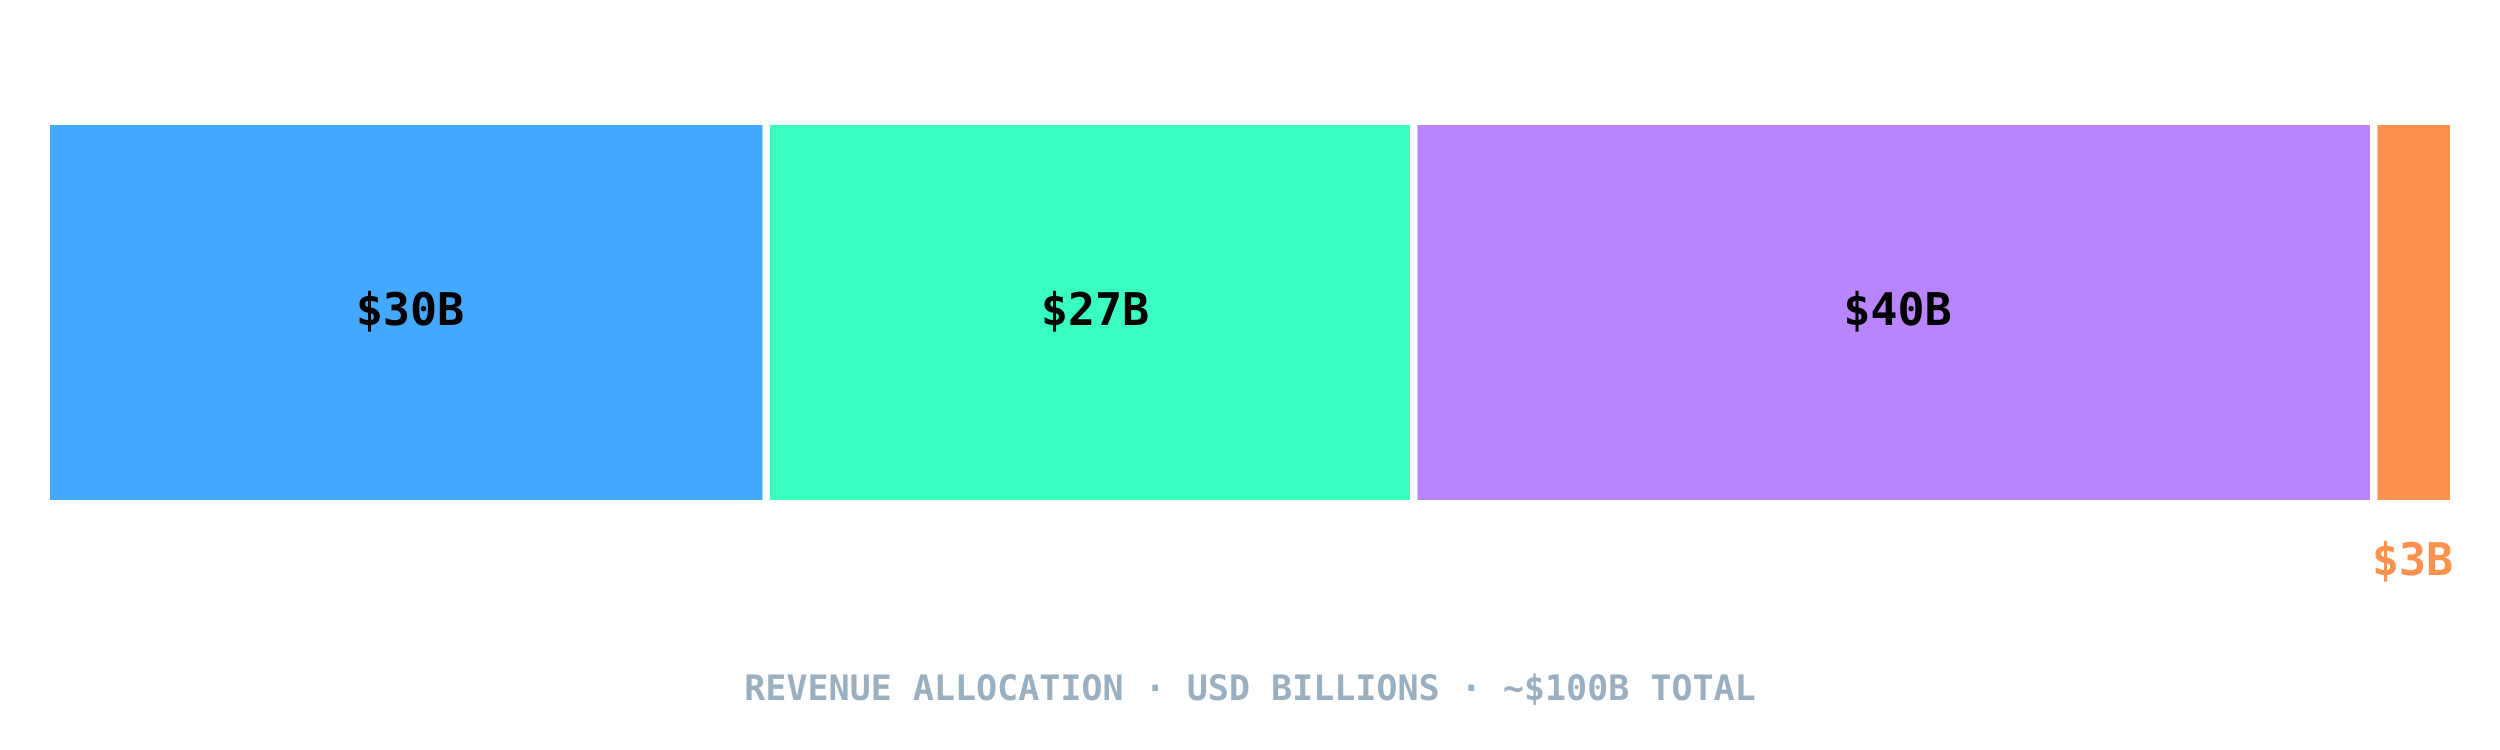
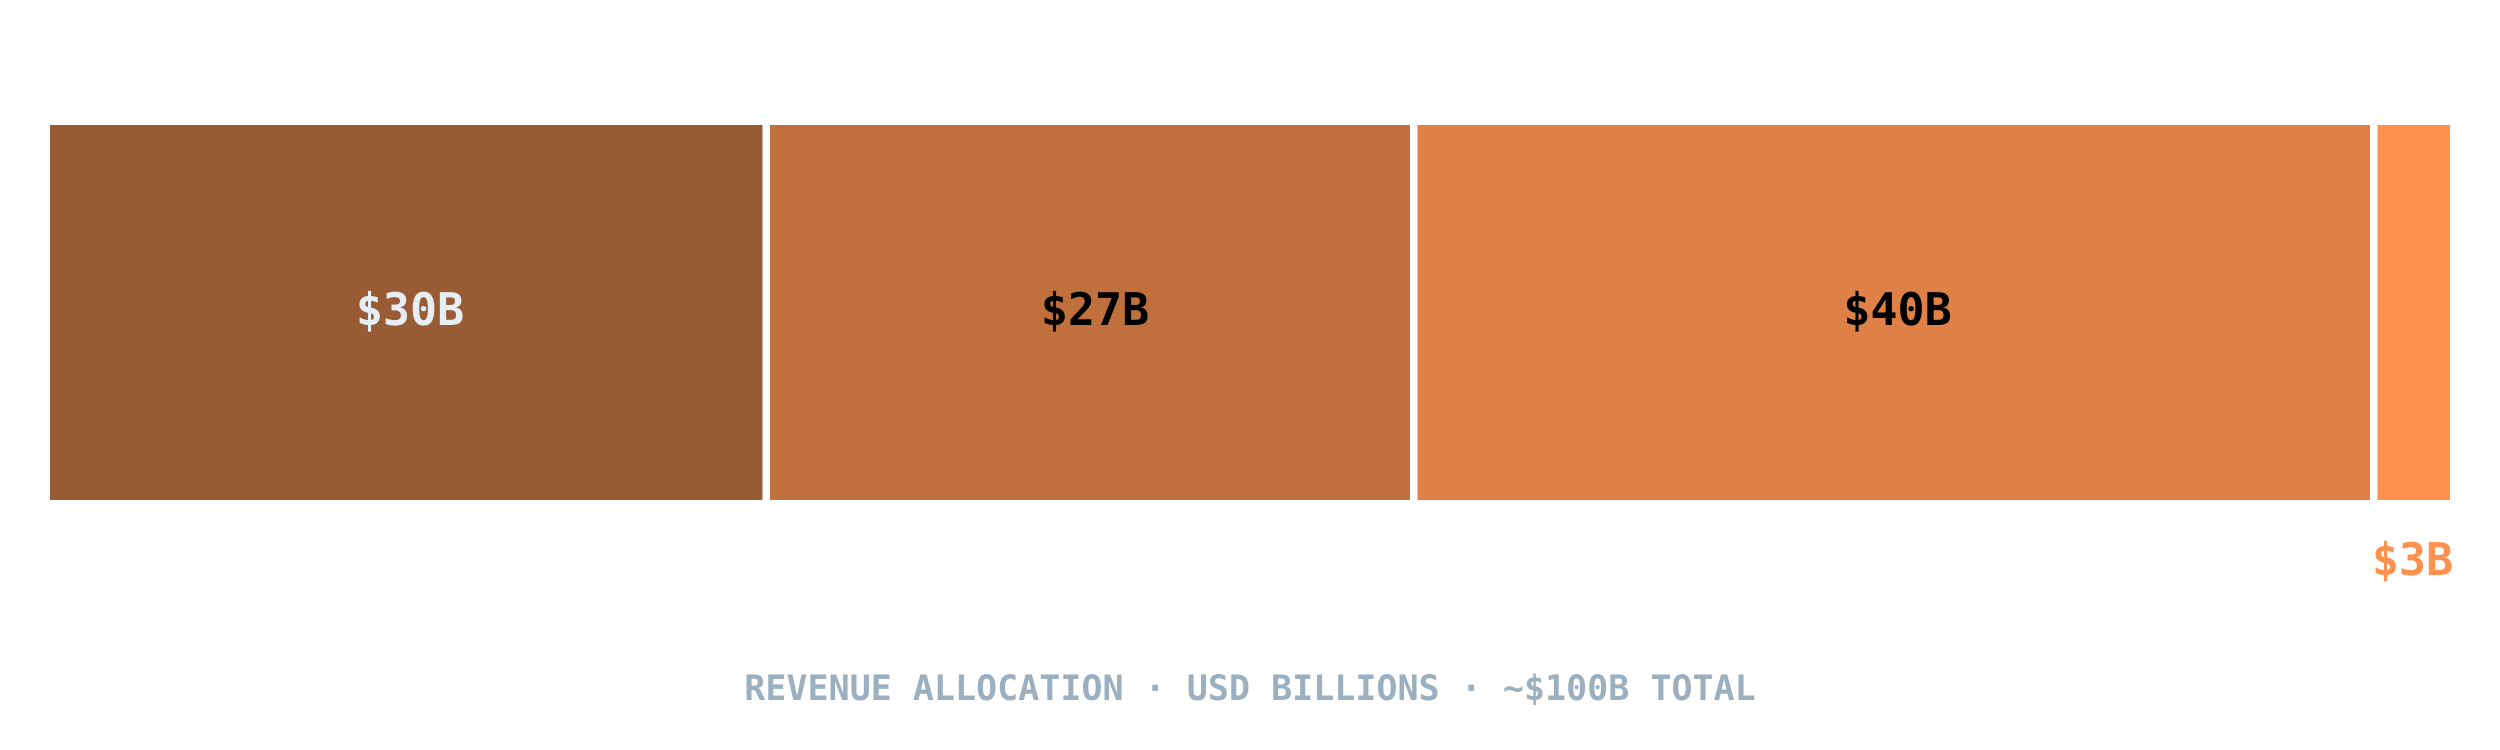
<svg xmlns="http://www.w3.org/2000/svg" viewBox="0 0 1000 300" role="img" aria-label="Anthropic total revenue allocation: inference 30 billion, training compute 27 billion, people and other operating expenses 40 billion, operating profit 3 billion dollars">
  <g font-family="monospace" font-size="18" font-weight="bold" text-anchor="middle">
-     <rect x="20" y="50" width="285" height="150" fill="#43a9ff" />
-     <rect x="308" y="50" width="256" height="150" fill="#39ffc1" />
-     <rect x="567" y="50" width="381" height="150" fill="#b985ff" />
+     <rect x="20" y="50" width="285" height="150" fill="#995b34" />
+     <rect x="308" y="50" width="256" height="150" fill="#bf703d" />
+     <rect x="567" y="50" width="381" height="150" fill="#df8146" />
    <rect x="951" y="50" width="29" height="150" fill="#ff914f" />
-     <text x="164" y="130">$30B</text>
+     <text x="164" y="130" fill="#e6edf3">$30B</text>
    <text x="438" y="130">$27B</text>
    <text x="759" y="130">$40B</text>
    <text x="965" y="230" fill="#ff914f">$3B</text>
    <text x="500" y="280" fill="#9aafbf" font-size="14">REVENUE ALLOCATION · USD BILLIONS · ~$100B TOTAL</text>
  </g>
</svg>
